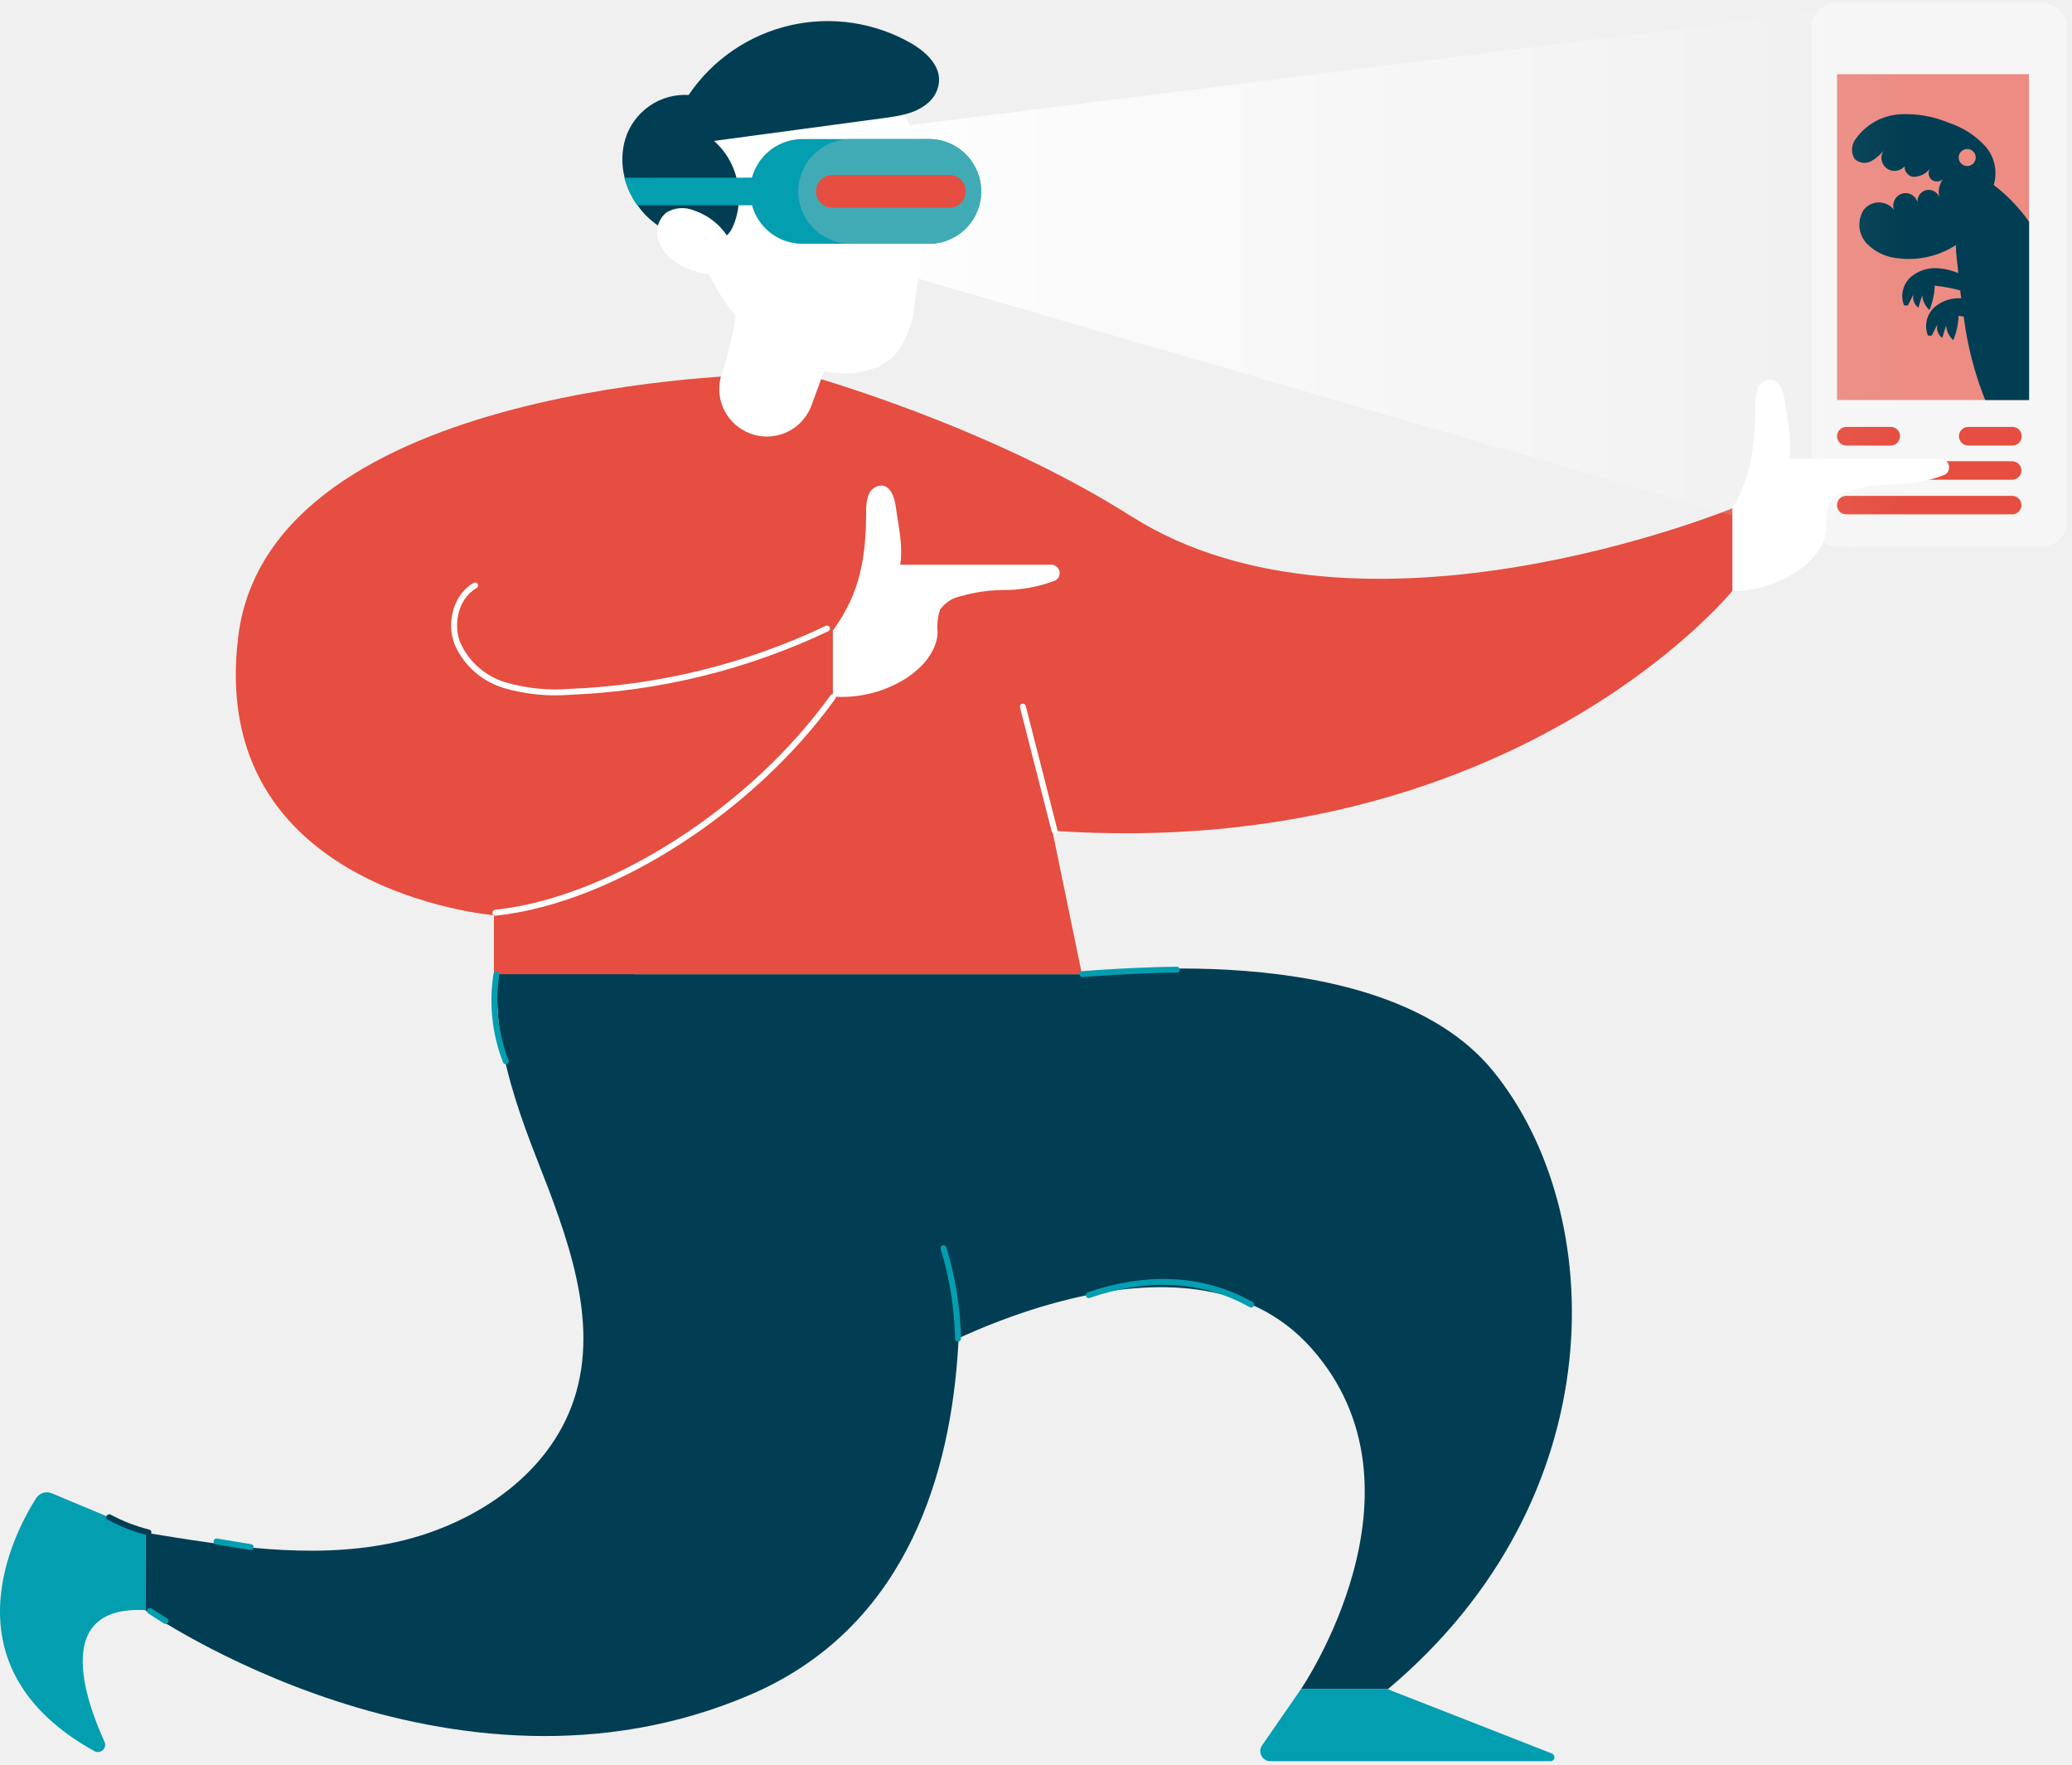
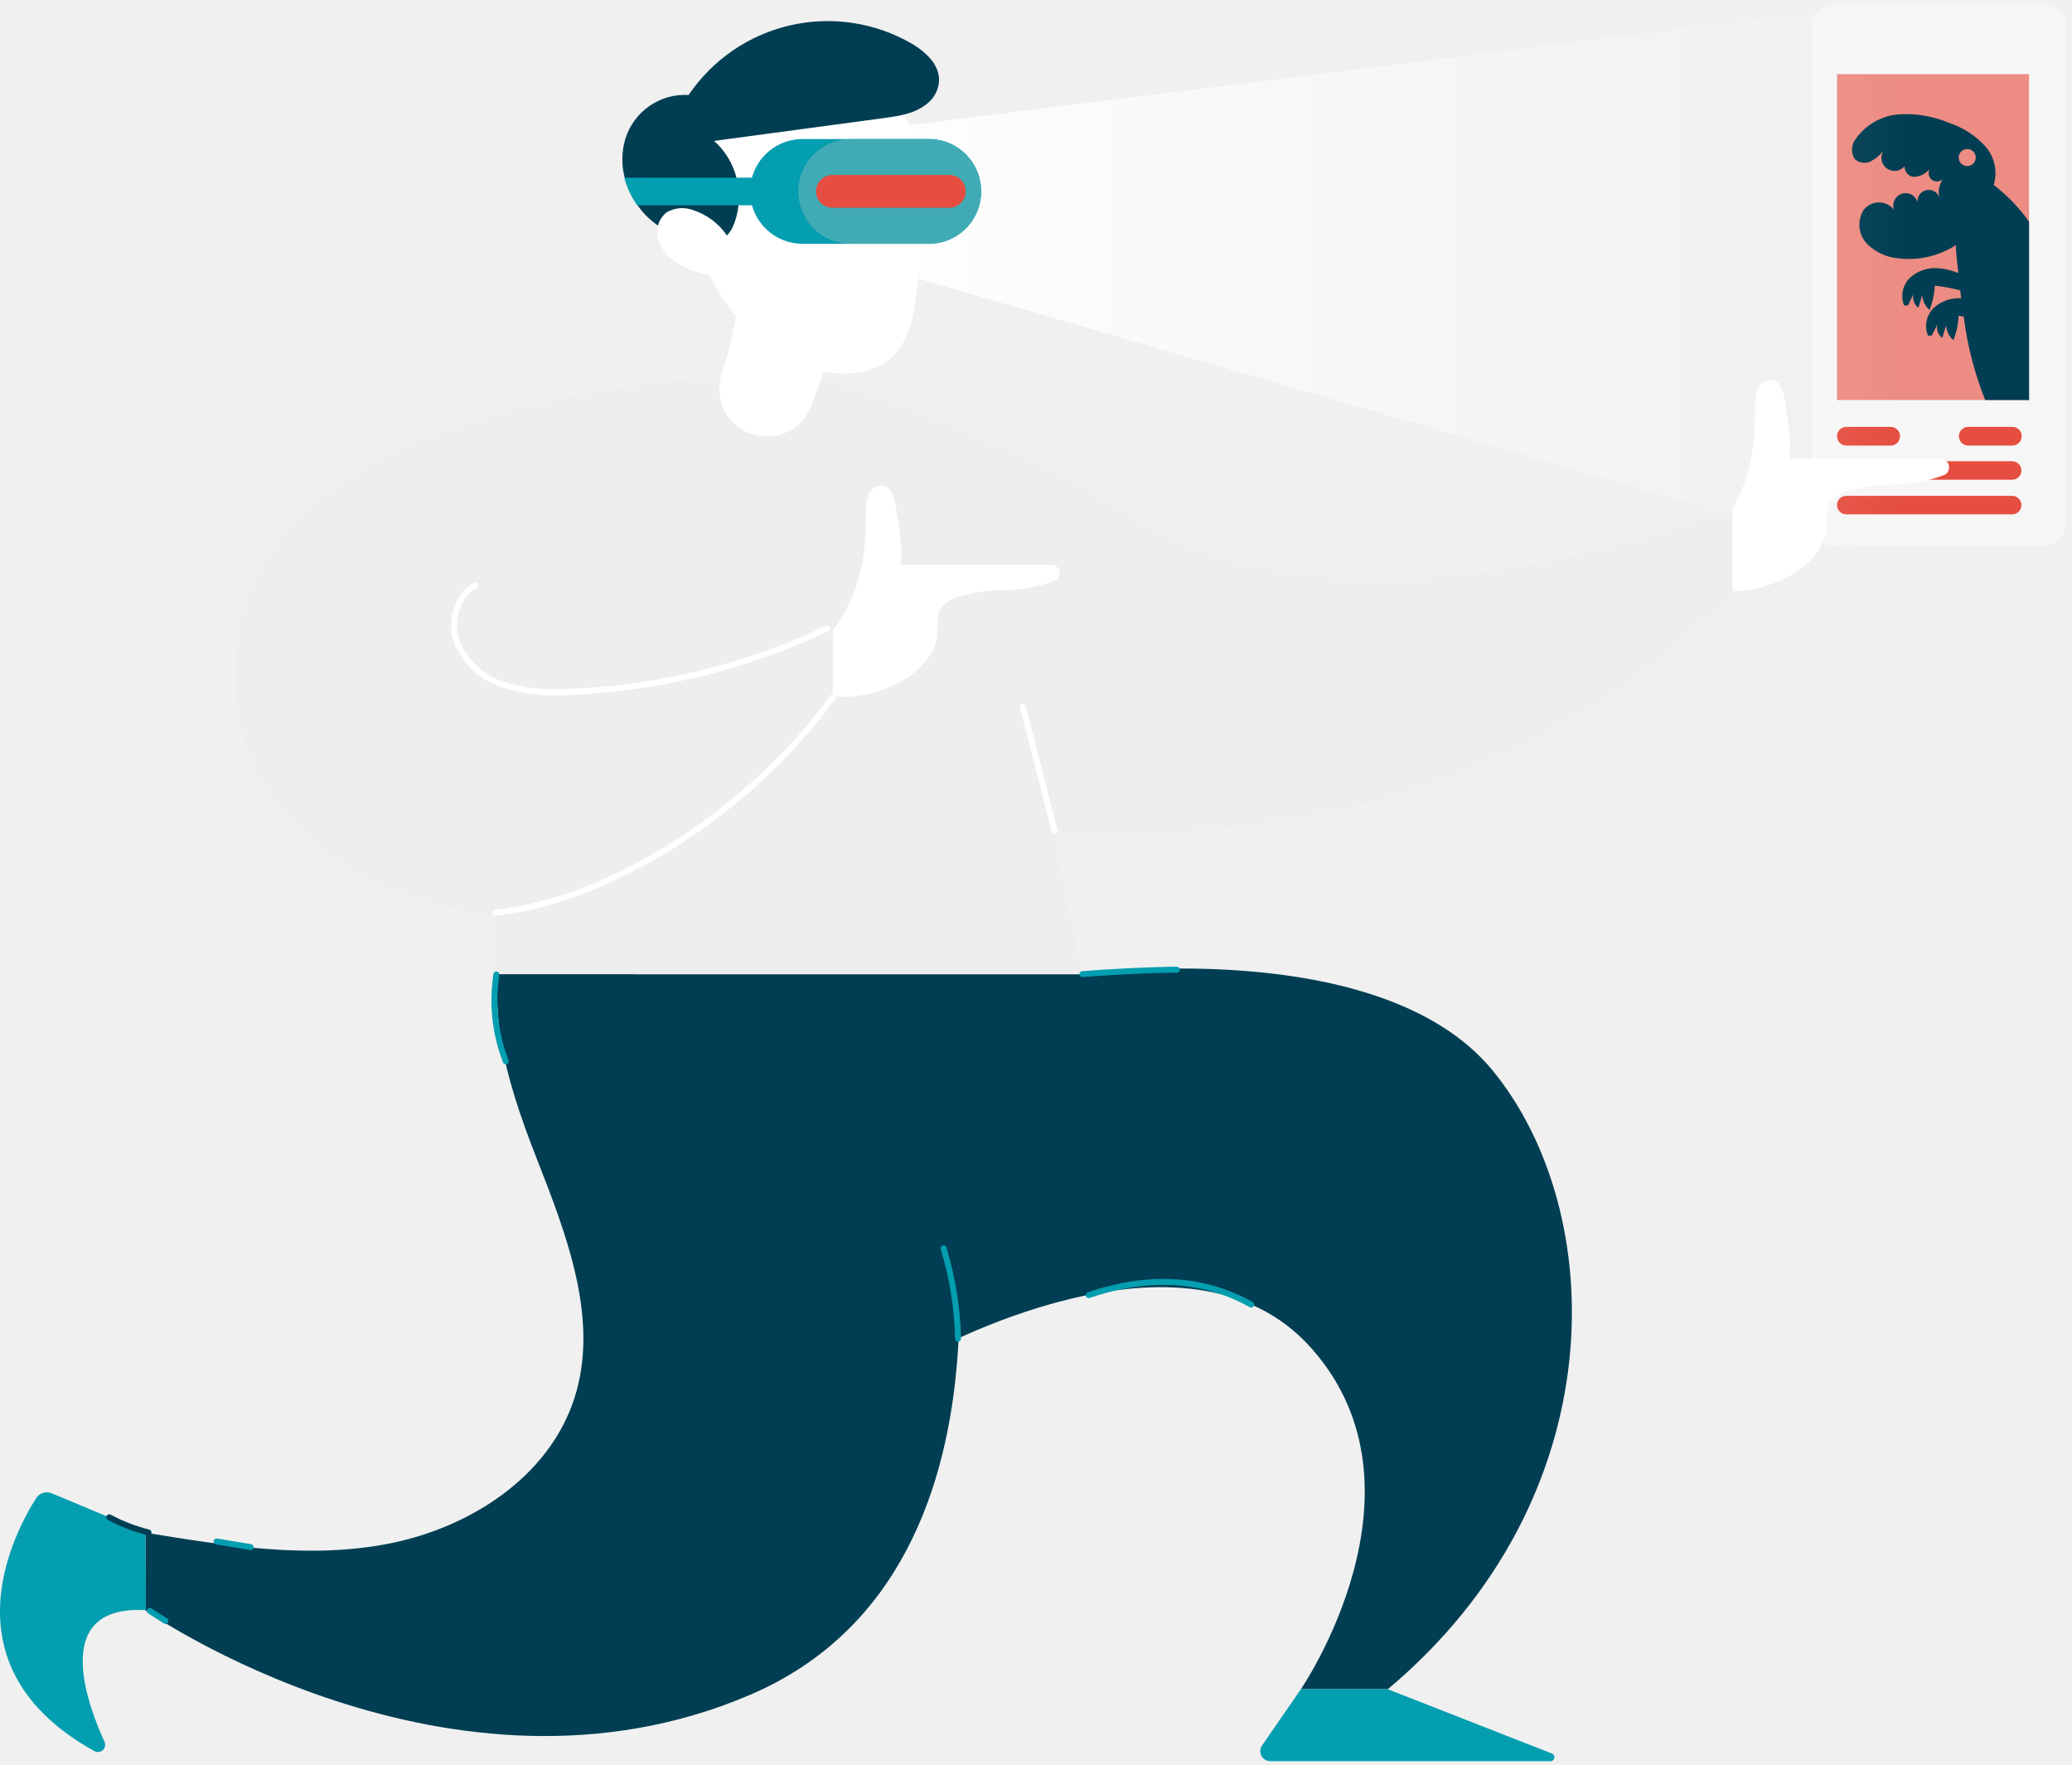
<svg xmlns="http://www.w3.org/2000/svg" width="350" height="298" viewBox="0 0 350 298" fill="none">
  <path opacity="0.42" d="M344.953 0.52H310.176C307.863 0.52 305.988 2.395 305.988 4.708V88.081C305.988 90.394 307.863 92.27 310.176 92.27H344.953C347.267 92.27 349.142 90.394 349.142 88.081V4.708C349.142 2.395 347.267 0.52 344.953 0.52Z" fill="white" />
  <path opacity="0.63" d="M342.737 12.525H310.306V67.555H342.737V12.525Z" fill="#E54E40" />
  <path d="M336.777 31.237C337.112 30.13 337.163 28.956 336.924 27.823C336.685 26.691 336.164 25.637 335.41 24.76C333.727 22.904 331.588 21.52 329.206 20.744C326.556 19.626 323.685 19.133 320.814 19.304C319.381 19.408 317.987 19.824 316.732 20.523C315.476 21.221 314.388 22.186 313.545 23.349C313.139 23.831 312.896 24.428 312.849 25.056C312.803 25.684 312.955 26.311 313.286 26.847C313.656 27.194 314.127 27.416 314.631 27.48C315.135 27.545 315.646 27.449 316.092 27.207C316.978 26.712 317.745 26.029 318.338 25.206C318.149 25.427 318.005 25.683 317.915 25.96C317.825 26.237 317.791 26.529 317.813 26.819C317.836 27.109 317.916 27.391 318.048 27.651C318.18 27.91 318.362 28.141 318.583 28.33C318.804 28.519 319.06 28.662 319.337 28.752C319.613 28.842 319.905 28.877 320.195 28.854C320.485 28.832 320.768 28.752 321.027 28.62C321.286 28.488 321.517 28.306 321.706 28.085C321.698 28.492 321.83 28.889 322.078 29.211C322.327 29.533 322.678 29.761 323.074 29.855C323.677 29.881 324.276 29.75 324.813 29.475C325.35 29.2 325.807 28.79 326.14 28.287C326.008 28.435 325.908 28.608 325.846 28.797C325.785 28.985 325.763 29.184 325.782 29.381C325.801 29.579 325.86 29.77 325.956 29.943C326.053 30.116 326.184 30.268 326.341 30.388C326.62 30.571 326.95 30.658 327.282 30.637C327.614 30.616 327.93 30.489 328.184 30.273C327.866 30.715 327.65 31.221 327.55 31.756C327.451 32.291 327.47 32.841 327.608 33.368C327.453 32.898 327.122 32.508 326.684 32.279C326.247 32.049 325.737 32 325.263 32.14C324.789 32.281 324.389 32.6 324.147 33.031C323.905 33.462 323.84 33.97 323.966 34.447C323.93 34.156 323.832 33.875 323.679 33.624C323.526 33.372 323.322 33.156 323.08 32.989C322.838 32.822 322.564 32.708 322.275 32.655C321.986 32.602 321.688 32.61 321.403 32.679C321.117 32.748 320.849 32.877 320.617 33.058C320.384 33.238 320.193 33.465 320.054 33.724C319.916 33.984 319.833 34.269 319.813 34.563C319.793 34.856 319.834 35.15 319.936 35.426C319.627 35.033 319.231 34.717 318.78 34.502C318.329 34.287 317.834 34.178 317.334 34.185C316.834 34.192 316.343 34.314 315.898 34.542C315.453 34.77 315.066 35.097 314.768 35.498C314.237 36.37 314.004 37.391 314.106 38.406C314.207 39.422 314.637 40.377 315.33 41.126C316.768 42.593 318.693 43.483 320.742 43.631C324.12 44.033 327.533 43.238 330.386 41.386C330.386 42.825 330.616 44.264 330.76 45.704V46.107C329.707 45.662 328.589 45.39 327.45 45.301C326.591 45.219 325.725 45.314 324.905 45.582C324.086 45.849 323.33 46.283 322.685 46.855C322.059 47.448 321.624 48.214 321.437 49.055C321.249 49.897 321.318 50.775 321.634 51.577C321.865 51.577 322.052 51.577 322.282 51.577L323.232 49.677C323.123 50.096 323.143 50.539 323.29 50.947C323.436 51.356 323.702 51.711 324.053 51.965L324.7 49.849C324.769 50.811 325.207 51.709 325.924 52.354C326.456 51.044 326.758 49.651 326.816 48.237C328.274 48.395 329.718 48.665 331.135 49.043C331.135 49.49 331.235 49.921 331.293 50.368C330.462 50.314 329.628 50.425 328.84 50.694C328.052 50.963 327.325 51.386 326.701 51.937C326.074 52.532 325.64 53.301 325.456 54.145C325.271 54.99 325.344 55.87 325.665 56.672C325.895 56.672 326.082 56.672 326.312 56.672L327.263 54.772C327.154 55.192 327.174 55.635 327.32 56.043C327.466 56.451 327.732 56.806 328.083 57.061L328.731 54.945C328.793 55.908 329.233 56.808 329.954 57.45C330.487 56.139 330.789 54.746 330.847 53.333L331.71 53.462C332.31 58.296 333.529 63.032 335.338 67.555H342.751V37.456C341.09 35.089 339.075 32.992 336.777 31.237ZM332.301 28.042C332.016 28.042 331.738 27.957 331.501 27.799C331.264 27.641 331.08 27.416 330.971 27.153C330.862 26.89 330.833 26.601 330.889 26.322C330.944 26.042 331.081 25.786 331.283 25.585C331.484 25.383 331.741 25.246 332.02 25.191C332.299 25.135 332.588 25.164 332.851 25.273C333.114 25.381 333.339 25.566 333.497 25.803C333.656 26.039 333.74 26.318 333.74 26.602C333.74 26.977 333.594 27.337 333.334 27.605C333.073 27.874 332.718 28.031 332.344 28.042H332.301Z" fill="#013E53" />
  <path d="M319.346 75.241H311.86C311.447 75.237 311.051 75.07 310.76 74.777C310.469 74.483 310.306 74.086 310.306 73.672C310.304 73.466 310.343 73.262 310.42 73.071C310.497 72.88 310.611 72.706 310.755 72.559C310.9 72.412 311.071 72.294 311.261 72.214C311.451 72.133 311.654 72.091 311.86 72.089H319.346C319.556 72.083 319.765 72.12 319.961 72.197C320.156 72.274 320.334 72.391 320.483 72.539C320.633 72.687 320.75 72.863 320.83 73.058C320.909 73.253 320.947 73.462 320.943 73.672C320.945 73.881 320.905 74.089 320.825 74.282C320.745 74.475 320.627 74.65 320.478 74.796C320.329 74.943 320.152 75.058 319.957 75.134C319.763 75.211 319.555 75.247 319.346 75.241Z" fill="#E54E40" />
  <path d="M339.901 75.241H332.459C332.045 75.237 331.65 75.07 331.359 74.777C331.068 74.483 330.904 74.086 330.904 73.672C330.902 73.466 330.941 73.262 331.018 73.071C331.095 72.88 331.209 72.706 331.354 72.559C331.498 72.412 331.67 72.294 331.86 72.214C332.049 72.133 332.253 72.091 332.459 72.089H339.944C340.356 72.089 340.752 72.253 341.043 72.544C341.335 72.836 341.499 73.231 341.499 73.644C341.505 73.855 341.467 74.065 341.389 74.262C341.311 74.458 341.193 74.637 341.044 74.787C340.894 74.936 340.716 75.054 340.519 75.132C340.323 75.21 340.112 75.247 339.901 75.241Z" fill="#E54E40" />
  <path d="M339.901 77.89H311.861C311.002 77.89 310.306 78.586 310.306 79.444V79.459C310.306 80.317 311.002 81.013 311.861 81.013H339.901C340.759 81.013 341.456 80.317 341.456 79.459V79.444C341.456 78.586 340.759 77.89 339.901 77.89Z" fill="#E54E40" />
  <path d="M339.901 83.734H311.861C311.002 83.734 310.306 84.43 310.306 85.289V85.303C310.306 86.162 311.002 86.858 311.861 86.858H339.901C340.759 86.858 341.456 86.162 341.456 85.303V85.289C341.456 84.43 340.759 83.734 339.901 83.734Z" fill="#E54E40" />
  <path d="M86.717 154.987C80.844 167.682 85.522 182.552 90.632 195.579C95.742 208.606 101.313 222.928 97.009 236.171C92.705 249.414 79.433 257.936 65.845 260.642C52.257 263.348 38.236 261.059 24.576 258.828V271.956C24.576 271.956 76.151 307.942 126.777 286.178C177.402 264.413 158.703 188.799 158.703 188.799L86.717 154.987Z" fill="#013E53" />
  <path d="M90.949 164.516H182.757C182.757 164.516 233.137 157.621 252.138 180.781C271.729 204.691 272.952 252.941 234.433 285.256H219.75C219.75 285.256 242.781 251.616 221.521 227.678C200.26 203.741 155.882 229.003 155.882 229.003L90.949 164.516Z" fill="#013E53" />
  <path d="M302.231 77.487C302.749 74.205 301.885 70.851 301.453 67.54C301.266 66.101 300.647 64.287 299.179 64.129C298.665 64.123 298.163 64.28 297.744 64.578C297.325 64.875 297.011 65.297 296.847 65.784C296.539 66.765 296.417 67.795 296.487 68.821C296.487 76.436 295.451 82.223 291.003 88.412L282.769 97.481C285.952 99.16 289.521 99.97 293.117 99.831C296.713 99.692 300.209 98.609 303.253 96.689C305.973 94.933 308.377 92.227 308.564 89.002C308.424 87.704 308.551 86.391 308.938 85.145C309.349 84.549 309.873 84.04 310.481 83.647C311.088 83.255 311.768 82.986 312.479 82.856C314.66 82.216 316.915 81.868 319.187 81.82C322.368 81.872 325.529 81.315 328.5 80.178C328.77 80.029 328.984 79.796 329.111 79.516C329.238 79.235 329.272 78.921 329.208 78.62C329.143 78.318 328.984 78.046 328.753 77.842C328.522 77.638 328.232 77.513 327.925 77.487H302.231Z" fill="white" />
-   <path d="M182.757 164.516H83.435V154.555C83.435 154.555 34.825 150.582 40.252 107.413C45.678 64.244 128.907 63.265 128.907 63.265H136.104C136.104 63.265 166.635 71.686 191.048 87.16C229.769 111.731 292.629 85.836 292.629 85.836V99.784C292.629 99.784 255.449 145.601 177.762 140.29L182.757 164.516Z" fill="#E54E40" />
+   <path d="M182.757 164.516H83.435V154.555C83.435 154.555 34.825 150.582 40.252 107.413C45.678 64.244 128.907 63.265 128.907 63.265H136.104C136.104 63.265 166.635 71.686 191.048 87.16C229.769 111.731 292.629 85.836 292.629 85.836V99.784C292.629 99.784 255.449 145.601 177.762 140.29L182.757 164.516Z" fill="#eeeeee" />
  <path d="M178.338 97.999C175.37 99.148 172.206 99.706 169.024 99.64C166.749 99.703 164.491 100.052 162.302 100.676C160.873 100.959 159.609 101.784 158.775 102.979C158.383 104.225 158.251 105.538 158.387 106.837C158.214 110.061 155.796 112.768 153.09 114.524C149.396 116.868 145.044 117.958 140.682 117.633V106.448L140.84 106.276C145.273 100.086 146.252 94.299 146.31 86.67C146.245 85.648 146.372 84.623 146.684 83.648C146.847 83.163 147.159 82.743 147.575 82.445C147.991 82.148 148.49 81.99 149.002 81.992C150.441 82.165 151.089 83.936 151.29 85.418C151.722 88.7 152.586 92.068 152.068 95.365H177.762C178.052 95.406 178.323 95.536 178.537 95.736C178.752 95.935 178.901 96.196 178.963 96.482C179.026 96.769 178.999 97.067 178.888 97.338C178.776 97.609 178.584 97.84 178.338 97.999Z" fill="white" />
  <path d="M115.88 18.829C115.189 27.725 115.736 36.923 119.248 45.128C122.761 53.333 129.627 60.343 138.278 62.531C142.97 63.711 148.599 63.121 151.636 59.364C153.292 56.974 154.285 54.188 154.515 51.289C155.347 45.885 155.828 40.432 155.954 34.966C156.055 29.841 155.767 24.414 153.075 20.082C149.491 14.425 142.308 11.863 135.615 12.15C128.921 12.438 122.588 15.144 116.557 18.067L114.988 15.677" fill="white" />
  <path d="M143.402 51.174L137.083 68.447C136.699 69.495 136.1 70.452 135.325 71.256C134.55 72.059 133.616 72.693 132.582 73.115C131.549 73.538 130.439 73.741 129.322 73.71C128.206 73.68 127.109 73.417 126.1 72.938C124.324 72.107 122.916 70.652 122.143 68.849C121.371 67.047 121.288 65.024 121.911 63.164C124.805 54.593 125.639 45.46 124.344 36.506C130.219 41.991 136.562 46.952 143.301 51.332" fill="white" />
  <path d="M158.372 15.001C158.06 15.931 157.497 16.758 156.746 17.39C154.644 19.204 151.924 19.578 149.304 19.938L120.616 23.796C122.471 25.437 123.79 27.599 124.402 30C124.805 31.519 124.923 33.101 124.747 34.663C124.625 35.959 124.284 37.224 123.739 38.406C123.298 39.345 122.564 40.116 121.649 40.603C120.733 41.091 119.684 41.27 118.658 41.112C115.062 40.596 111.724 38.947 109.129 36.405C108.599 35.863 108.117 35.275 107.69 34.649C106.692 33.242 105.956 31.667 105.516 30C104.956 27.847 104.996 25.582 105.631 23.45C106.329 21.197 107.761 19.242 109.7 17.898C111.638 16.555 113.971 15.899 116.326 16.037C120.351 10.082 126.488 5.878 133.494 4.275C140.5 2.671 147.854 3.789 154.068 7.4C156.731 8.998 159.495 11.632 158.372 15.001Z" fill="#013E53" />
  <path d="M219.75 285.256L213.187 294.757C213.009 295.014 212.905 295.317 212.888 295.629C212.871 295.942 212.941 296.254 213.09 296.529C213.239 296.805 213.461 297.034 213.732 297.191C214.004 297.348 214.313 297.427 214.626 297.42H261.84C262.007 297.434 262.174 297.386 262.308 297.284C262.441 297.182 262.532 297.034 262.563 296.868C262.593 296.703 262.561 296.532 262.473 296.39C262.384 296.247 262.246 296.142 262.084 296.095L234.404 285.256H219.75Z" fill="#039EB0" />
  <path d="M24.576 258.785L8.742 252.178C8.277 251.983 7.757 251.958 7.276 252.108C6.794 252.258 6.38 252.574 6.108 252.998C2.308 258.972 -9.625 281.557 15.954 295.721C16.179 295.844 16.438 295.893 16.693 295.861C16.948 295.829 17.186 295.717 17.374 295.542C17.562 295.367 17.69 295.137 17.74 294.885C17.79 294.633 17.759 294.371 17.652 294.138C14.414 287.041 8.771 271.006 24.634 271.913L24.576 258.785Z" fill="#039EB0" />
  <path d="M80.254 98.863C77.044 100.705 75.935 105.167 77.245 108.622C77.993 110.326 79.104 111.846 80.502 113.074C81.899 114.303 83.549 115.21 85.335 115.733C88.904 116.759 92.631 117.13 96.332 116.827C111.361 116.225 126.113 112.592 139.703 106.146" stroke="white" stroke-linecap="round" stroke-linejoin="round" />
  <path d="M83.68 154.137C103.515 152.021 127.266 136.432 140.682 117.719" stroke="white" stroke-linecap="round" stroke-linejoin="round" />
  <path d="M172.781 119.331L178.136 140.29" stroke="white" stroke-linecap="round" stroke-linejoin="round" />
  <path d="M159.38 210.794C160.898 215.747 161.721 220.887 161.827 226.066" stroke="#039EB0" stroke-linecap="round" stroke-linejoin="round" />
  <path d="M183.908 218.711C193.293 215.486 202.894 215.544 211.344 220.309" stroke="#039EB0" stroke-miterlimit="10" stroke-linecap="round" />
  <path d="M182.843 164.501C187.449 164.127 194.215 163.782 198.792 163.753" stroke="#039EB0" stroke-miterlimit="10" stroke-linecap="round" />
  <path d="M36.581 260.311L42.339 261.261" stroke="#039EB0" stroke-linecap="round" stroke-linejoin="round" />
  <path d="M25.31 272.042L27.944 273.726" stroke="#039EB0" stroke-linecap="round" stroke-linejoin="round" />
  <path d="M18.458 256.223C20.551 257.348 22.775 258.208 25.08 258.785" stroke="#013E53" stroke-linecap="round" stroke-linejoin="round" />
  <path d="M134.852 23.479L321.793 0.117V95.566L134.852 41.17V23.479Z" fill="url(#paint0_linear)" />
  <path d="M126.705 32.317C126.708 34.664 127.642 36.913 129.302 38.572C130.961 40.232 133.21 41.166 135.557 41.17H157.25C159.534 41.077 161.694 40.105 163.277 38.456C164.861 36.808 165.745 34.61 165.745 32.324C165.745 30.038 164.861 27.841 163.277 26.192C161.694 24.543 159.534 23.571 157.25 23.479H135.557C133.213 23.483 130.966 24.415 129.307 26.071C127.648 27.727 126.712 29.973 126.705 32.317Z" fill="#039EB0" />
  <path d="M134.852 32.317C134.856 34.666 135.792 36.918 137.454 38.578C139.116 40.237 141.37 41.17 143.719 41.17H157.25C159.534 41.077 161.694 40.105 163.277 38.456C164.861 36.808 165.745 34.61 165.745 32.324C165.745 30.038 164.861 27.841 163.277 26.192C161.694 24.543 159.534 23.571 157.25 23.479H143.719C141.372 23.479 139.121 24.409 137.459 26.066C135.797 27.722 134.859 29.97 134.852 32.317Z" fill="#41ABB5" />
  <path d="M160.359 32.317H140.61" stroke="#E54E40" stroke-width="5.54" stroke-miterlimit="10" stroke-linecap="round" />
  <path d="M123.466 40.925C122.186 38.407 119.976 36.487 117.305 35.57C116.558 35.248 115.746 35.106 114.934 35.153C114.121 35.2 113.332 35.437 112.627 35.844C111.936 36.388 111.428 37.131 111.171 37.972C110.914 38.813 110.919 39.713 111.187 40.551C111.792 42.206 112.959 43.597 114.484 44.48C116.296 45.611 118.365 46.262 120.498 46.373C122.631 46.484 124.757 46.05 126.676 45.114" fill="white" />
  <path d="M128.95 30V34.663H107.632C106.635 33.256 105.899 31.681 105.458 30.014L128.95 30Z" fill="#039EB0" />
  <path d="M83.852 164.559C83.082 169.502 83.628 174.561 85.436 179.227" stroke="#039EB0" stroke-linecap="round" stroke-linejoin="round" />
  <defs>
    <linearGradient id="paint0_linear" x1="134.852" y1="47.849" x2="321.793" y2="47.849" gradientUnits="userSpaceOnUse">
      <stop stop-color="white" />
      <stop offset="0.22" stop-color="white" stop-opacity="0.76" />
      <stop offset="0.6" stop-color="white" stop-opacity="0.36" />
      <stop offset="0.87" stop-color="white" stop-opacity="0.1" />
      <stop offset="1" stop-color="white" stop-opacity="0" />
    </linearGradient>
  </defs>
</svg>
